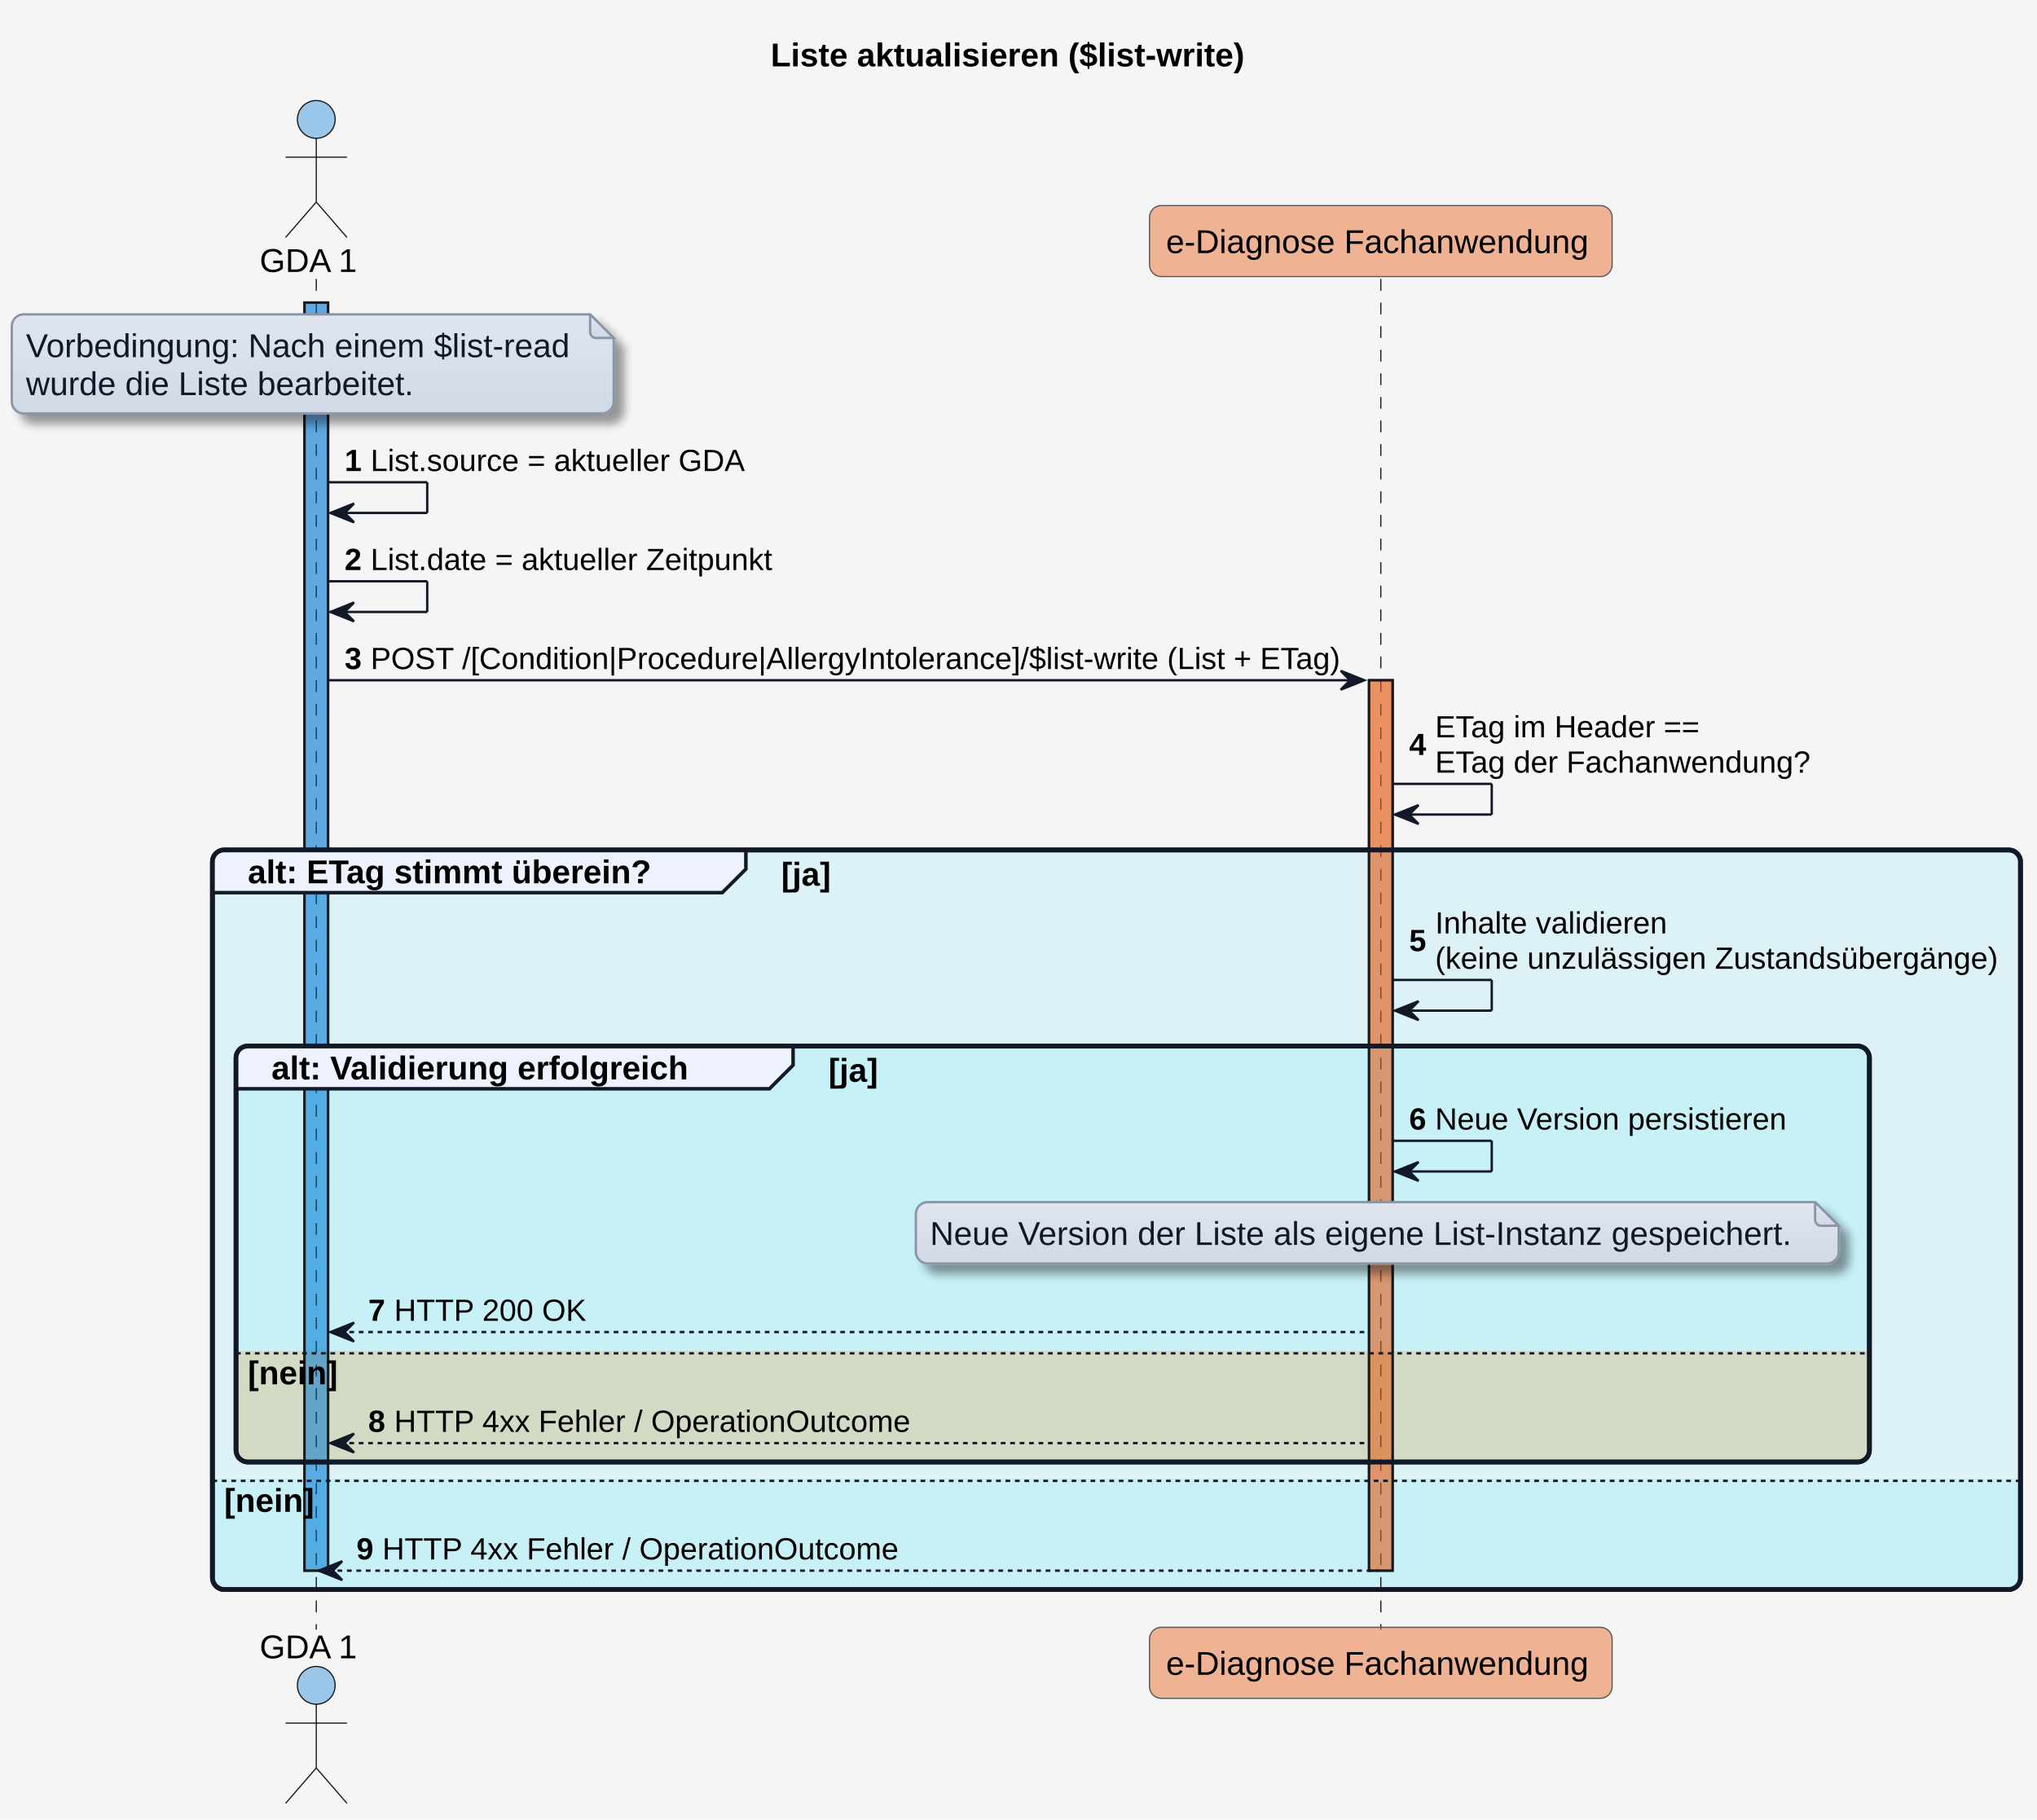
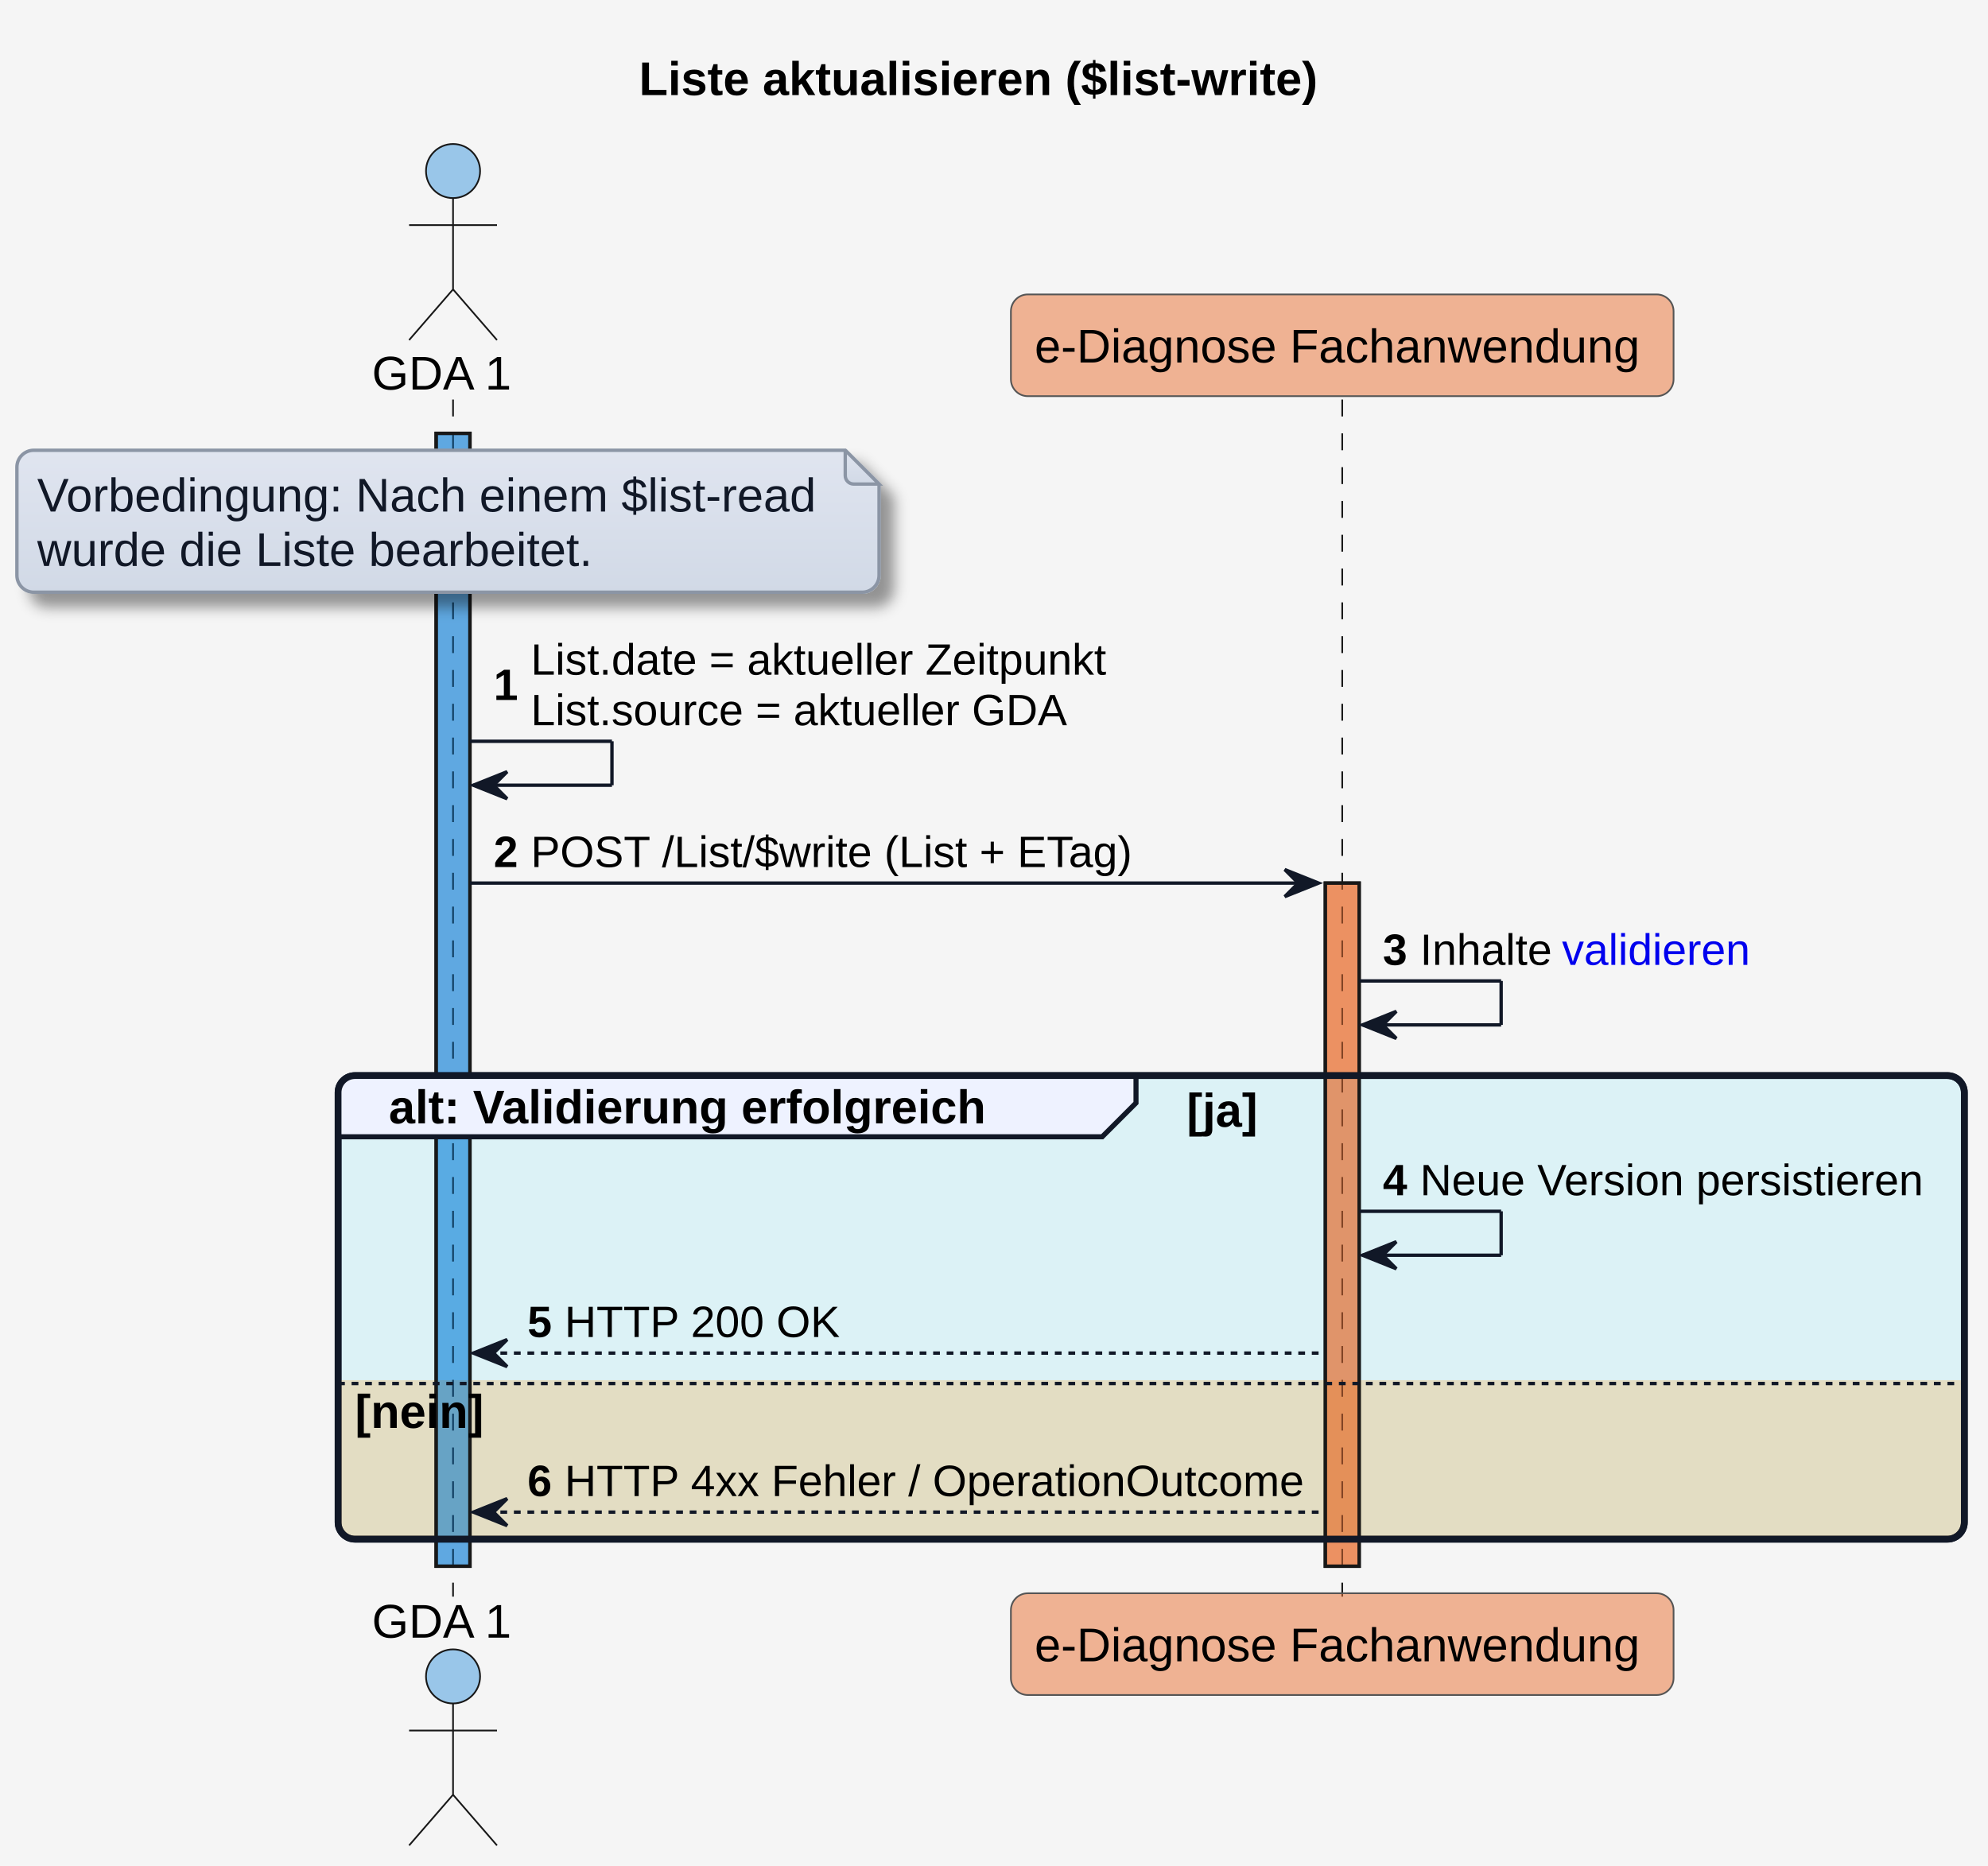
- <svg xmlns="http://www.w3.org/2000/svg" contentStyleType="text/css" height="771px" preserveAspectRatio="none" style="width:863px;height:771px;background:#F5F5F5;" version="1.1" viewBox="0 0 863 771" width="863px" zoomAndPan="magnify">
+ <svg xmlns="http://www.w3.org/2000/svg" xmlns:xlink="http://www.w3.org/1999/xlink" contentStyleType="text/css" height="552px" preserveAspectRatio="none" style="width:588px;height:552px;background:#F5F5F5;" version="1.1" viewBox="0 0 588 552" width="588px" zoomAndPan="magnify">
  <defs>
-     <linearGradient id="ghtk3pc4pc9hd0" x1="50%" x2="50%" y1="0%" y2="100%">
+     <linearGradient id="glb548ju6jamc0" x1="50%" x2="50%" y1="0%" y2="100%">
      <stop offset="0%" stop-color="#E0E5F0" />
      <stop offset="100%" stop-color="#D1D9E6" />
    </linearGradient>
-     <filter height="300%" id="fhtk3pc4pc9hd" width="300%" x="-1" y="-1">
+     <filter height="300%" id="flb548ju6jamc" width="300%" x="-1" y="-1">
      <feGaussianBlur result="blurOut" stdDeviation="2.0" />
      <feColorMatrix in="blurOut" result="blurOut2" type="matrix" values="0 0 0 0 0 0 0 0 0 0 0 0 0 0 0 0 0 0 .4 0" />
      <feOffset dx="4.0" dy="4.0" in="blurOut2" result="blurOut3" />
      <feBlend in="SourceGraphic" in2="blurOut3" mode="normal" />
    </filter>
  </defs>
  <g>
-     <rect fill="#F5F5F5" height="771" style="stroke:none;stroke-width:1.0;" width="863" x="0" y="0" />
-     <text fill="#000000" font-family="Arial" font-size="14" font-weight="bold" lengthAdjust="spacing" textLength="212" x="326.5" y="28.132">Liste aktualisieren ($list-write)</text>
-     <rect fill="#0078D4" fill-opacity="0.376" height="537.324" style="stroke:#181818;stroke-width:1.0;" width="10" x="129" y="128.197" />
-     <rect fill="#E97132" fill-opacity="0.502" height="377.28" style="stroke:#181818;stroke-width:1.0;" width="10" x="580" y="288.241" />
-     <rect fill="#50E6FF" fill-opacity="0.145" height="313.383" rx="5" ry="5" style="stroke:#111827;stroke-width:2.0;" width="766" x="90" y="360.138" />
-     <rect fill="#50E6FF" fill-opacity="0.145" height="176.241" rx="5" ry="5" style="stroke:#111827;stroke-width:2.0;" width="692" x="100" y="443.233" />
-     <path d="M100,572.426 L792,572.426 L792,614.474 A5,5 0 0 1 787,619.474 L105,619.474 A5,5 0 0 1 100,614.474 L100,572.426 " fill="#FF8C00" fill-opacity="0.208" style="stroke:none;stroke-width:1.0;" />
-     <path d="M90,626.474 L856,626.474 L856,668.521 A5,5 0 0 1 851,673.521 L95,673.521 A5,5 0 0 1 90,668.521 L90,626.474 " fill="#50E6FF" fill-opacity="0.145" style="stroke:none;stroke-width:1.0;" />
-     <line style="stroke:#181818;stroke-width:0.5;stroke-dasharray:5.0,5.0;" x1="134" x2="134" y1="118.197" y2="690.521" />
-     <line style="stroke:#181818;stroke-width:0.5;stroke-dasharray:5.0,5.0;" x1="585" x2="585" y1="118.197" y2="690.521" />
+     <rect fill="#F5F5F5" height="552" style="stroke:none;stroke-width:1.0;" width="588" x="0" y="0" />
+     <text fill="#000000" font-family="Arial" font-size="14" font-weight="bold" lengthAdjust="spacing" textLength="212" x="189" y="28.132">Liste aktualisieren ($list-write)</text>
+     <rect fill="#0078D4" fill-opacity="0.376" height="335.134" style="stroke:#181818;stroke-width:1.0;" width="10" x="129" y="128.197" />
+     <rect fill="#E97132" fill-opacity="0.502" height="202.091" style="stroke:#181818;stroke-width:1.0;" width="10" x="392" y="261.241" />
+     <rect fill="#50E6FF" fill-opacity="0.145" height="137.142" rx="5" ry="5" style="stroke:#111827;stroke-width:2.0;" width="481" x="100" y="318.19" />
+     <path d="M100,408.284 L581,408.284 L581,450.332 A5,5 0 0 1 576,455.332 L105,455.332 A5,5 0 0 1 100,450.332 L100,408.284 " fill="#FF8C00" fill-opacity="0.208" style="stroke:none;stroke-width:1.0;" />
+     <line style="stroke:#181818;stroke-width:0.5;stroke-dasharray:5.0,5.0;" x1="134" x2="134" y1="118.197" y2="472.332" />
+     <line style="stroke:#181818;stroke-width:0.5;stroke-dasharray:5.0,5.0;" x1="397" x2="397" y1="118.197" y2="472.332" />
    <text fill="#000000" font-family="Arial" font-size="14" lengthAdjust="spacing" textLength="42" x="110" y="115.231">GDA 1</text>
    <ellipse cx="134" cy="50.599" fill="#0078D4" fill-opacity="0.376" rx="8" ry="8" style="stroke:#181818;stroke-width:0.5;" />
    <path d="M134,58.599 L134,85.599 M121,66.599 L147,66.599 M134,85.599 L121,100.599 M134,85.599 L147,100.599 " fill="none" style="stroke:#181818;stroke-width:0.5;" />
-     <text fill="#000000" font-family="Arial" font-size="14" lengthAdjust="spacing" textLength="42" x="110" y="702.653">GDA 1</text>
-     <ellipse cx="134" cy="714.12" fill="#0078D4" fill-opacity="0.376" rx="8" ry="8" style="stroke:#181818;stroke-width:0.5;" />
-     <path d="M134,722.12 L134,749.12 M121,730.12 L147,730.12 M134,749.12 L121,764.12 M134,749.12 L147,764.12 " fill="none" style="stroke:#181818;stroke-width:0.5;" />
-     <rect fill="#E97132" fill-opacity="0.502" height="30.099" rx="5" ry="5" style="stroke:#555555;stroke-width:0.5;" width="196" x="487" y="87.099" />
-     <text fill="#000000" font-family="Arial" font-size="14" lengthAdjust="spacing" textLength="182" x="494" y="107.231">e-Diagnose Fachanwendung</text>
-     <rect fill="#E97132" fill-opacity="0.502" height="30.099" rx="5" ry="5" style="stroke:#555555;stroke-width:0.5;" width="196" x="487" y="689.521" />
-     <text fill="#000000" font-family="Arial" font-size="14" lengthAdjust="spacing" textLength="182" x="494" y="709.653">e-Diagnose Fachanwendung</text>
-     <rect fill="#0078D4" fill-opacity="0.376" height="537.324" style="stroke:#181818;stroke-width:1.0;" width="10" x="129" y="128.197" />
-     <rect fill="#E97132" fill-opacity="0.502" height="377.28" style="stroke:#181818;stroke-width:1.0;" width="10" x="580" y="288.241" />
-     <path d="M5,138.197 L5,170.197 A5,5 0 0 0 10,175.197 L255,175.197 A5,5 0 0 0 260,170.197 L260,143.197 L250,133.197 L10,133.197 A5,5 0 0 0 5,138.197 " fill="url(#ghtk3pc4pc9hd0)" filter="url(#fhtk3pc4pc9hd)" style="stroke:#8B95A5;stroke-width:1.0;" />
-     <path d="M250,133.197 L250,140.697 A2.5,2.5 0 0 0 252.5,143.197 L260,143.197 L250,133.197 " fill="url(#ghtk3pc4pc9hd0)" style="stroke:#8B95A5;stroke-width:1.0;" />
+     <text fill="#000000" font-family="Arial" font-size="14" lengthAdjust="spacing" textLength="42" x="110" y="484.463">GDA 1</text>
+     <ellipse cx="134" cy="495.93" fill="#0078D4" fill-opacity="0.376" rx="8" ry="8" style="stroke:#181818;stroke-width:0.5;" />
+     <path d="M134,503.93 L134,530.93 M121,511.93 L147,511.93 M134,530.93 L121,545.93 M134,530.93 L147,545.93 " fill="none" style="stroke:#181818;stroke-width:0.5;" />
+     <rect fill="#E97132" fill-opacity="0.502" height="30.099" rx="5" ry="5" style="stroke:#555555;stroke-width:0.5;" width="196" x="299" y="87.099" />
+     <text fill="#000000" font-family="Arial" font-size="14" lengthAdjust="spacing" textLength="182" x="306" y="107.231">e-Diagnose Fachanwendung</text>
+     <rect fill="#E97132" fill-opacity="0.502" height="30.099" rx="5" ry="5" style="stroke:#555555;stroke-width:0.5;" width="196" x="299" y="471.332" />
+     <text fill="#000000" font-family="Arial" font-size="14" lengthAdjust="spacing" textLength="182" x="306" y="491.463">e-Diagnose Fachanwendung</text>
+     <rect fill="#0078D4" fill-opacity="0.376" height="335.134" style="stroke:#181818;stroke-width:1.0;" width="10" x="129" y="128.197" />
+     <rect fill="#E97132" fill-opacity="0.502" height="202.091" style="stroke:#181818;stroke-width:1.0;" width="10" x="392" y="261.241" />
+     <path d="M5,138.197 L5,170.197 A5,5 0 0 0 10,175.197 L255,175.197 A5,5 0 0 0 260,170.197 L260,143.197 L250,133.197 L10,133.197 A5,5 0 0 0 5,138.197 " fill="url(#glb548ju6jamc0)" filter="url(#flb548ju6jamc)" style="stroke:#8B95A5;stroke-width:1.0;" />
+     <path d="M250,133.197 L250,140.697 A2.5,2.5 0 0 0 252.5,143.197 L260,143.197 L250,133.197 " fill="url(#glb548ju6jamc0)" style="stroke:#8B95A5;stroke-width:1.0;" />
    <text fill="#111827" font-family="Arial" font-size="14" lengthAdjust="spacing" textLength="234" x="11" y="151.329">Vorbedingung: Nach einem $list-read</text>
    <text fill="#111827" font-family="Arial" font-size="14" lengthAdjust="spacing" textLength="167" x="11" y="167.428">wurde die Liste bearbeitet.</text>
-     <line style="stroke:#111827;stroke-width:1.0;" x1="139" x2="181" y1="204.343" y2="204.343" />
-     <line style="stroke:#111827;stroke-width:1.0;" x1="181" x2="181" y1="204.343" y2="217.343" />
-     <line style="stroke:#111827;stroke-width:1.0;" x1="140" x2="181" y1="217.343" y2="217.343" />
-     <polygon fill="#111827" points="150,213.343,140,217.343,150,221.343,146,217.343" style="stroke:#111827;stroke-width:1.0;" />
-     <text fill="#000000" font-family="Arial" font-size="13" font-weight="bold" lengthAdjust="spacing" textLength="7" x="146" y="199.588">1</text>
-     <text fill="#000000" font-family="Arial" font-size="13" lengthAdjust="spacing" textLength="161" x="157" y="199.588">List.source = aktueller GDA</text>
-     <line style="stroke:#111827;stroke-width:1.0;" x1="139" x2="181" y1="246.292" y2="246.292" />
-     <line style="stroke:#111827;stroke-width:1.0;" x1="181" x2="181" y1="246.292" y2="259.292" />
-     <line style="stroke:#111827;stroke-width:1.0;" x1="140" x2="181" y1="259.292" y2="259.292" />
-     <polygon fill="#111827" points="150,255.292,140,259.292,150,263.292,146,259.292" style="stroke:#111827;stroke-width:1.0;" />
-     <text fill="#000000" font-family="Arial" font-size="13" font-weight="bold" lengthAdjust="spacing" textLength="7" x="146" y="241.537">2</text>
-     <text fill="#000000" font-family="Arial" font-size="13" lengthAdjust="spacing" textLength="172" x="157" y="241.537">List.date = aktueller Zeitpunkt</text>
-     <polygon fill="#111827" points="568,284.241,578,288.241,568,292.241,572,288.241" style="stroke:#111827;stroke-width:1.0;" />
-     <line style="stroke:#111827;stroke-width:1.0;" x1="139" x2="574" y1="288.241" y2="288.241" />
-     <text fill="#000000" font-family="Arial" font-size="13" font-weight="bold" lengthAdjust="spacing" textLength="7" x="146" y="283.486">3</text>
-     <text fill="#000000" font-family="Arial" font-size="13" lengthAdjust="spacing" textLength="411" x="157" y="283.486">POST /[Condition|Procedure|AllergyIntolerance]/$list-write (List + ETag)</text>
-     <line style="stroke:#111827;stroke-width:1.0;" x1="590" x2="632" y1="332.138" y2="332.138" />
-     <line style="stroke:#111827;stroke-width:1.0;" x1="632" x2="632" y1="332.138" y2="345.138" />
-     <line style="stroke:#111827;stroke-width:1.0;" x1="591" x2="632" y1="345.138" y2="345.138" />
-     <polygon fill="#111827" points="601,341.138,591,345.138,601,349.138,597,345.138" style="stroke:#111827;stroke-width:1.0;" />
-     <text fill="#000000" font-family="Arial" font-size="13" font-weight="bold" lengthAdjust="spacing" textLength="7" x="597" y="319.909">4</text>
-     <text fill="#000000" font-family="Arial" font-size="13" lengthAdjust="spacing" textLength="113" x="608" y="312.435">ETag im Header ==</text>
-     <text fill="#000000" font-family="Arial" font-size="13" lengthAdjust="spacing" textLength="157" x="608" y="327.383">ETag der Fachanwendung?</text>
-     <path d="M95,360.138 L316,360.138 L316,368.237 L306,378.237 L90,378.237 L90,365.138 A5,5 0 0 1 95,360.138 " fill="#EEF2FF" style="stroke:#111827;stroke-width:1.5;" />
-     <rect fill="none" height="313.383" rx="5" ry="5" style="stroke:#111827;stroke-width:2.0;" width="766" x="90" y="360.138" />
-     <text fill="#000000" font-family="Arial" font-size="14" font-weight="bold" lengthAdjust="spacing" textLength="177" x="105" y="374.27">alt: ETag stimmt überein?</text>
-     <text fill="#000000" font-family="Arial" font-size="14" font-weight="bold" lengthAdjust="spacing" textLength="22" x="331" y="375.27">[ja]</text>
-     <line style="stroke:#111827;stroke-width:1.0;" x1="590" x2="632" y1="415.233" y2="415.233" />
-     <line style="stroke:#111827;stroke-width:1.0;" x1="632" x2="632" y1="415.233" y2="428.233" />
-     <line style="stroke:#111827;stroke-width:1.0;" x1="591" x2="632" y1="428.233" y2="428.233" />
-     <polygon fill="#111827" points="601,424.233,591,428.233,601,432.233,597,428.233" style="stroke:#111827;stroke-width:1.0;" />
-     <text fill="#000000" font-family="Arial" font-size="13" font-weight="bold" lengthAdjust="spacing" textLength="7" x="597" y="403.004">5</text>
-     <text fill="#000000" font-family="Arial" font-size="13" lengthAdjust="spacing" textLength="95" x="608" y="395.529">Inhalte validieren</text>
-     <text fill="#000000" font-family="Arial" font-size="13" lengthAdjust="spacing" textLength="236" x="608" y="410.478">(keine unzulässigen Zustandsübergänge)</text>
-     <path d="M105,443.233 L336,443.233 L336,451.332 L326,461.332 L100,461.332 L100,448.233 A5,5 0 0 1 105,443.233 " fill="#EEF2FF" style="stroke:#111827;stroke-width:1.5;" />
-     <rect fill="none" height="176.241" rx="5" ry="5" style="stroke:#111827;stroke-width:2.0;" width="692" x="100" y="443.233" />
-     <text fill="#000000" font-family="Arial" font-size="14" font-weight="bold" lengthAdjust="spacing" textLength="187" x="115" y="457.365">alt: Validierung erfolgreich</text>
-     <text fill="#000000" font-family="Arial" font-size="14" font-weight="bold" lengthAdjust="spacing" textLength="22" x="351" y="458.365">[ja]</text>
-     <line style="stroke:#111827;stroke-width:1.0;" x1="590" x2="632" y1="483.379" y2="483.379" />
-     <line style="stroke:#111827;stroke-width:1.0;" x1="632" x2="632" y1="483.379" y2="496.379" />
-     <line style="stroke:#111827;stroke-width:1.0;" x1="591" x2="632" y1="496.379" y2="496.379" />
-     <polygon fill="#111827" points="601,492.379,591,496.379,601,500.379,597,496.379" style="stroke:#111827;stroke-width:1.0;" />
-     <text fill="#000000" font-family="Arial" font-size="13" font-weight="bold" lengthAdjust="spacing" textLength="7" x="597" y="478.624">6</text>
-     <text fill="#000000" font-family="Arial" font-size="13" lengthAdjust="spacing" textLength="149" x="608" y="478.624">Neue Version persistieren</text>
-     <path d="M388,514.379 L388,530.379 A5,5 0 0 0 393,535.379 L774,535.379 A5,5 0 0 0 779,530.379 L779,519.379 L769,509.379 L393,509.379 A5,5 0 0 0 388,514.379 " fill="url(#ghtk3pc4pc9hd0)" filter="url(#fhtk3pc4pc9hd)" style="stroke:#8B95A5;stroke-width:1.0;" />
-     <path d="M769,509.379 L769,516.879 A2.5,2.5 0 0 0 771.5,519.379 L779,519.379 L769,509.379 " fill="url(#ghtk3pc4pc9hd0)" style="stroke:#8B95A5;stroke-width:1.0;" />
-     <text fill="#111827" font-family="Arial" font-size="14" lengthAdjust="spacing" textLength="370" x="394" y="527.511">Neue Version der Liste als eigene List-Instanz gespeichert.</text>
-     <polygon fill="#111827" points="150,560.426,140,564.426,150,568.426,146,564.426" style="stroke:#111827;stroke-width:1.0;" />
-     <line style="stroke:#111827;stroke-width:1.0;stroke-dasharray:2.0,2.0;" x1="144" x2="579" y1="564.426" y2="564.426" />
-     <text fill="#000000" font-family="Arial" font-size="13" font-weight="bold" lengthAdjust="spacing" textLength="7" x="156" y="559.671">7</text>
-     <text fill="#000000" font-family="Arial" font-size="13" lengthAdjust="spacing" textLength="80" x="167" y="559.671">HTTP 200 OK</text>
-     <line style="stroke:#111827;stroke-width:1.0;stroke-dasharray:2.0,2.0;" x1="100" x2="792" y1="573.426" y2="573.426" />
-     <text fill="#000000" font-family="Arial" font-size="14" font-weight="bold" lengthAdjust="spacing" textLength="41" x="105" y="586.558">[nein]</text>
-     <polygon fill="#111827" points="150,607.474,140,611.474,150,615.474,146,611.474" style="stroke:#111827;stroke-width:1.0;" />
-     <line style="stroke:#111827;stroke-width:1.0;stroke-dasharray:2.0,2.0;" x1="144" x2="579" y1="611.474" y2="611.474" />
-     <text fill="#000000" font-family="Arial" font-size="13" font-weight="bold" lengthAdjust="spacing" textLength="7" x="156" y="606.719">8</text>
-     <text fill="#000000" font-family="Arial" font-size="13" lengthAdjust="spacing" textLength="218" x="167" y="606.719">HTTP 4xx Fehler / OperationOutcome</text>
-     <line style="stroke:#111827;stroke-width:1.0;stroke-dasharray:2.0,2.0;" x1="90" x2="856" y1="627.474" y2="627.474" />
-     <text fill="#000000" font-family="Arial" font-size="14" font-weight="bold" lengthAdjust="spacing" textLength="41" x="95" y="640.606">[nein]</text>
-     <polygon fill="#111827" points="145,661.521,135,665.521,145,669.521,141,665.521" style="stroke:#111827;stroke-width:1.0;" />
-     <line style="stroke:#111827;stroke-width:1.0;stroke-dasharray:2.0,2.0;" x1="139" x2="584" y1="665.521" y2="665.521" />
-     <text fill="#000000" font-family="Arial" font-size="13" font-weight="bold" lengthAdjust="spacing" textLength="7" x="151" y="660.766">9</text>
-     <text fill="#000000" font-family="Arial" font-size="13" lengthAdjust="spacing" textLength="218" x="162" y="660.766">HTTP 4xx Fehler / OperationOutcome</text>
+     <line style="stroke:#111827;stroke-width:1.0;" x1="139" x2="181" y1="219.292" y2="219.292" />
+     <line style="stroke:#111827;stroke-width:1.0;" x1="181" x2="181" y1="219.292" y2="232.292" />
+     <line style="stroke:#111827;stroke-width:1.0;" x1="140" x2="181" y1="232.292" y2="232.292" />
+     <polygon fill="#111827" points="150,228.292,140,232.292,150,236.292,146,232.292" style="stroke:#111827;stroke-width:1.0;" />
+     <text fill="#000000" font-family="Arial" font-size="13" font-weight="bold" lengthAdjust="spacing" textLength="7" x="146" y="207.063">1</text>
+     <text fill="#000000" font-family="Arial" font-size="13" lengthAdjust="spacing" textLength="172" x="157" y="199.588">List.date = aktueller Zeitpunkt</text>
+     <text fill="#000000" font-family="Arial" font-size="13" lengthAdjust="spacing" textLength="161" x="157" y="214.537">List.source = aktueller GDA</text>
+     <polygon fill="#111827" points="380,257.241,390,261.241,380,265.241,384,261.241" style="stroke:#111827;stroke-width:1.0;" />
+     <line style="stroke:#111827;stroke-width:1.0;" x1="139" x2="386" y1="261.241" y2="261.241" />
+     <text fill="#000000" font-family="Arial" font-size="13" font-weight="bold" lengthAdjust="spacing" textLength="7" x="146" y="256.486">2</text>
+     <text fill="#000000" font-family="Arial" font-size="13" lengthAdjust="spacing" textLength="181" x="157" y="256.486">POST /List/$write (List + ETag)</text>
+     <line style="stroke:#111827;stroke-width:1.0;" x1="402" x2="444" y1="290.19" y2="290.19" />
+     <line style="stroke:#111827;stroke-width:1.0;" x1="444" x2="444" y1="290.19" y2="303.19" />
+     <line style="stroke:#111827;stroke-width:1.0;" x1="403" x2="444" y1="303.19" y2="303.19" />
+     <polygon fill="#111827" points="413,299.19,403,303.19,413,307.19,409,303.19" style="stroke:#111827;stroke-width:1.0;" />
+     <text fill="#000000" font-family="Arial" font-size="13" font-weight="bold" lengthAdjust="spacing" textLength="7" x="409" y="285.435">3</text>
+     <text fill="#000000" font-family="Arial" font-size="13" lengthAdjust="spacing" textLength="38" x="420" y="285.435">Inhalte</text>
+     <a href="OperationDefinition-at-ediag-operation-list-write.html#validierung--fehlerbehandlung" target="_top" title="OperationDefinition-at-ediag-operation-list-write.html#validierung--fehlerbehandlung" xlink:actuate="onRequest" xlink:href="OperationDefinition-at-ediag-operation-list-write.html#validierung--fehlerbehandlung" xlink:show="new" xlink:title="OperationDefinition-at-ediag-operation-list-write.html#validierung--fehlerbehandlung" xlink:type="simple">
+       <text fill="#0000EE" font-family="Arial" font-size="13" lengthAdjust="spacing" textLength="53" x="462" y="285.435">validieren</text>
+     </a>
+     <path d="M105,318.19 L336,318.19 L336,326.288 L326,336.288 L100,336.288 L100,323.19 A5,5 0 0 1 105,318.19 " fill="#EEF2FF" style="stroke:#111827;stroke-width:1.5;" />
+     <rect fill="none" height="137.142" rx="5" ry="5" style="stroke:#111827;stroke-width:2.0;" width="481" x="100" y="318.19" />
+     <text fill="#000000" font-family="Arial" font-size="14" font-weight="bold" lengthAdjust="spacing" textLength="187" x="115" y="332.321">alt: Validierung erfolgreich</text>
+     <text fill="#000000" font-family="Arial" font-size="14" font-weight="bold" lengthAdjust="spacing" textLength="22" x="351" y="333.321">[ja]</text>
+     <line style="stroke:#111827;stroke-width:1.0;" x1="402" x2="444" y1="358.335" y2="358.335" />
+     <line style="stroke:#111827;stroke-width:1.0;" x1="444" x2="444" y1="358.335" y2="371.335" />
+     <line style="stroke:#111827;stroke-width:1.0;" x1="403" x2="444" y1="371.335" y2="371.335" />
+     <polygon fill="#111827" points="413,367.335,403,371.335,413,375.335,409,371.335" style="stroke:#111827;stroke-width:1.0;" />
+     <text fill="#000000" font-family="Arial" font-size="13" font-weight="bold" lengthAdjust="spacing" textLength="7" x="409" y="353.581">4</text>
+     <text fill="#000000" font-family="Arial" font-size="13" lengthAdjust="spacing" textLength="149" x="420" y="353.581">Neue Version persistieren</text>
+     <polygon fill="#111827" points="150,396.284,140,400.284,150,404.284,146,400.284" style="stroke:#111827;stroke-width:1.0;" />
+     <line style="stroke:#111827;stroke-width:1.0;stroke-dasharray:2.0,2.0;" x1="144" x2="391" y1="400.284" y2="400.284" />
+     <text fill="#000000" font-family="Arial" font-size="13" font-weight="bold" lengthAdjust="spacing" textLength="7" x="156" y="395.529">5</text>
+     <text fill="#000000" font-family="Arial" font-size="13" lengthAdjust="spacing" textLength="80" x="167" y="395.529">HTTP 200 OK</text>
+     <line style="stroke:#111827;stroke-width:1.0;stroke-dasharray:2.0,2.0;" x1="100" x2="581" y1="409.284" y2="409.284" />
+     <text fill="#000000" font-family="Arial" font-size="14" font-weight="bold" lengthAdjust="spacing" textLength="41" x="105" y="422.416">[nein]</text>
+     <polygon fill="#111827" points="150,443.332,140,447.332,150,451.332,146,447.332" style="stroke:#111827;stroke-width:1.0;" />
+     <line style="stroke:#111827;stroke-width:1.0;stroke-dasharray:2.0,2.0;" x1="144" x2="391" y1="447.332" y2="447.332" />
+     <text fill="#000000" font-family="Arial" font-size="13" font-weight="bold" lengthAdjust="spacing" textLength="7" x="156" y="442.577">6</text>
+     <text fill="#000000" font-family="Arial" font-size="13" lengthAdjust="spacing" textLength="218" x="167" y="442.577">HTTP 4xx Fehler / OperationOutcome</text>
  </g>
</svg>
